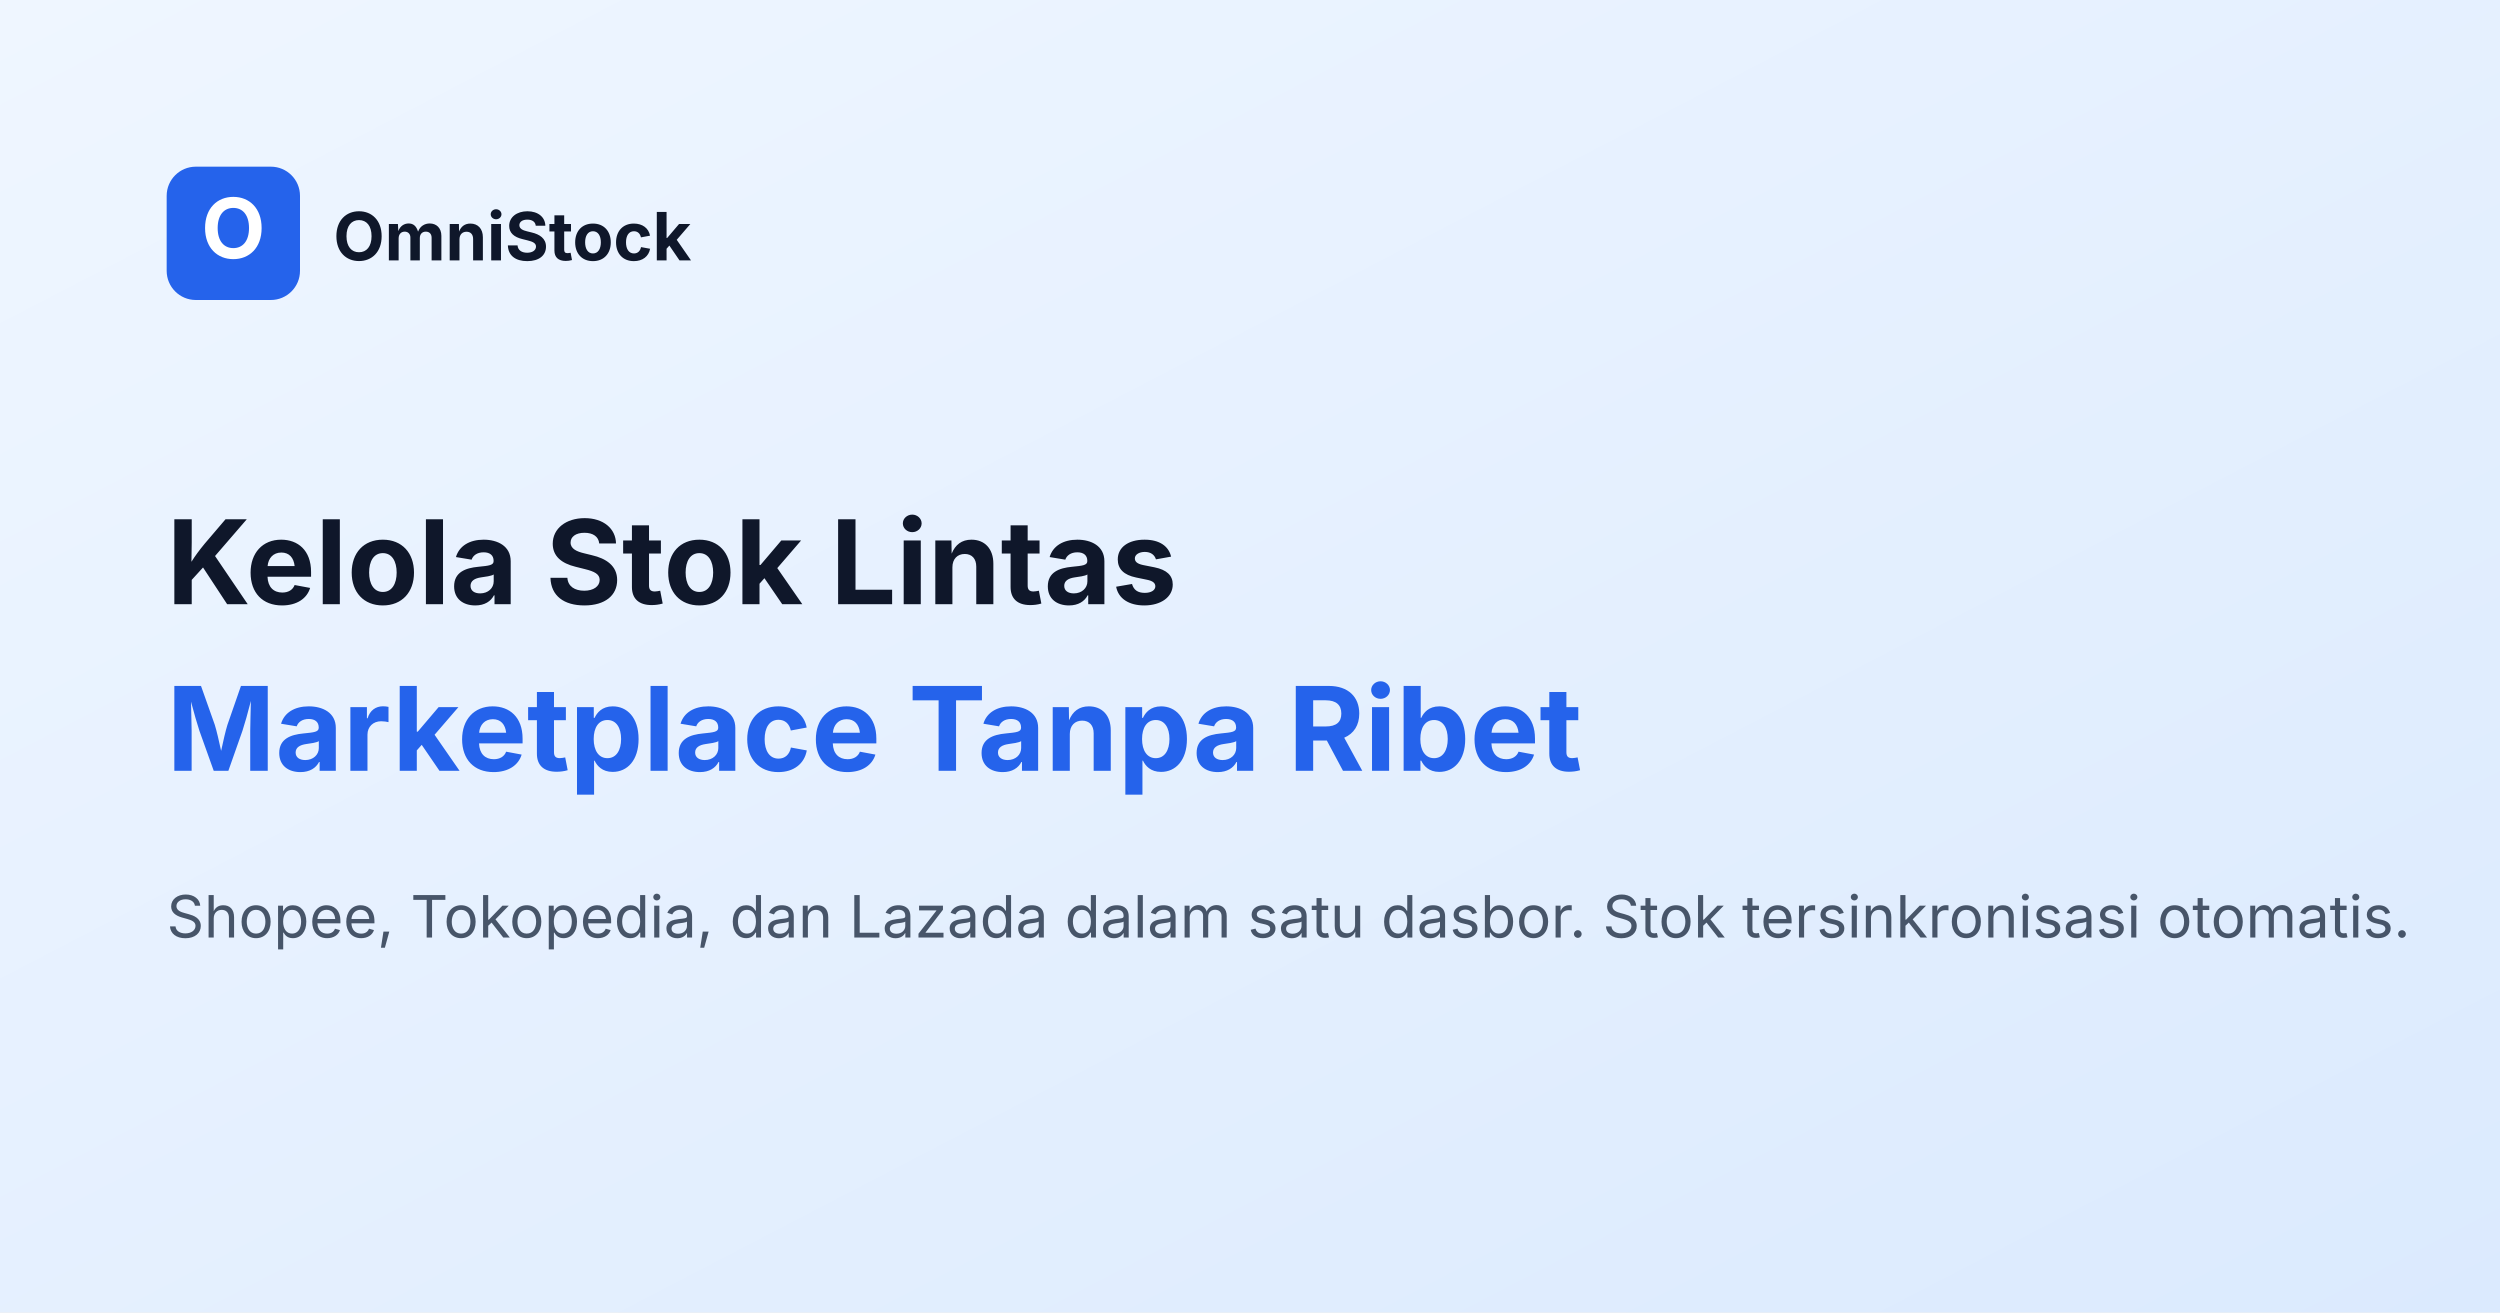
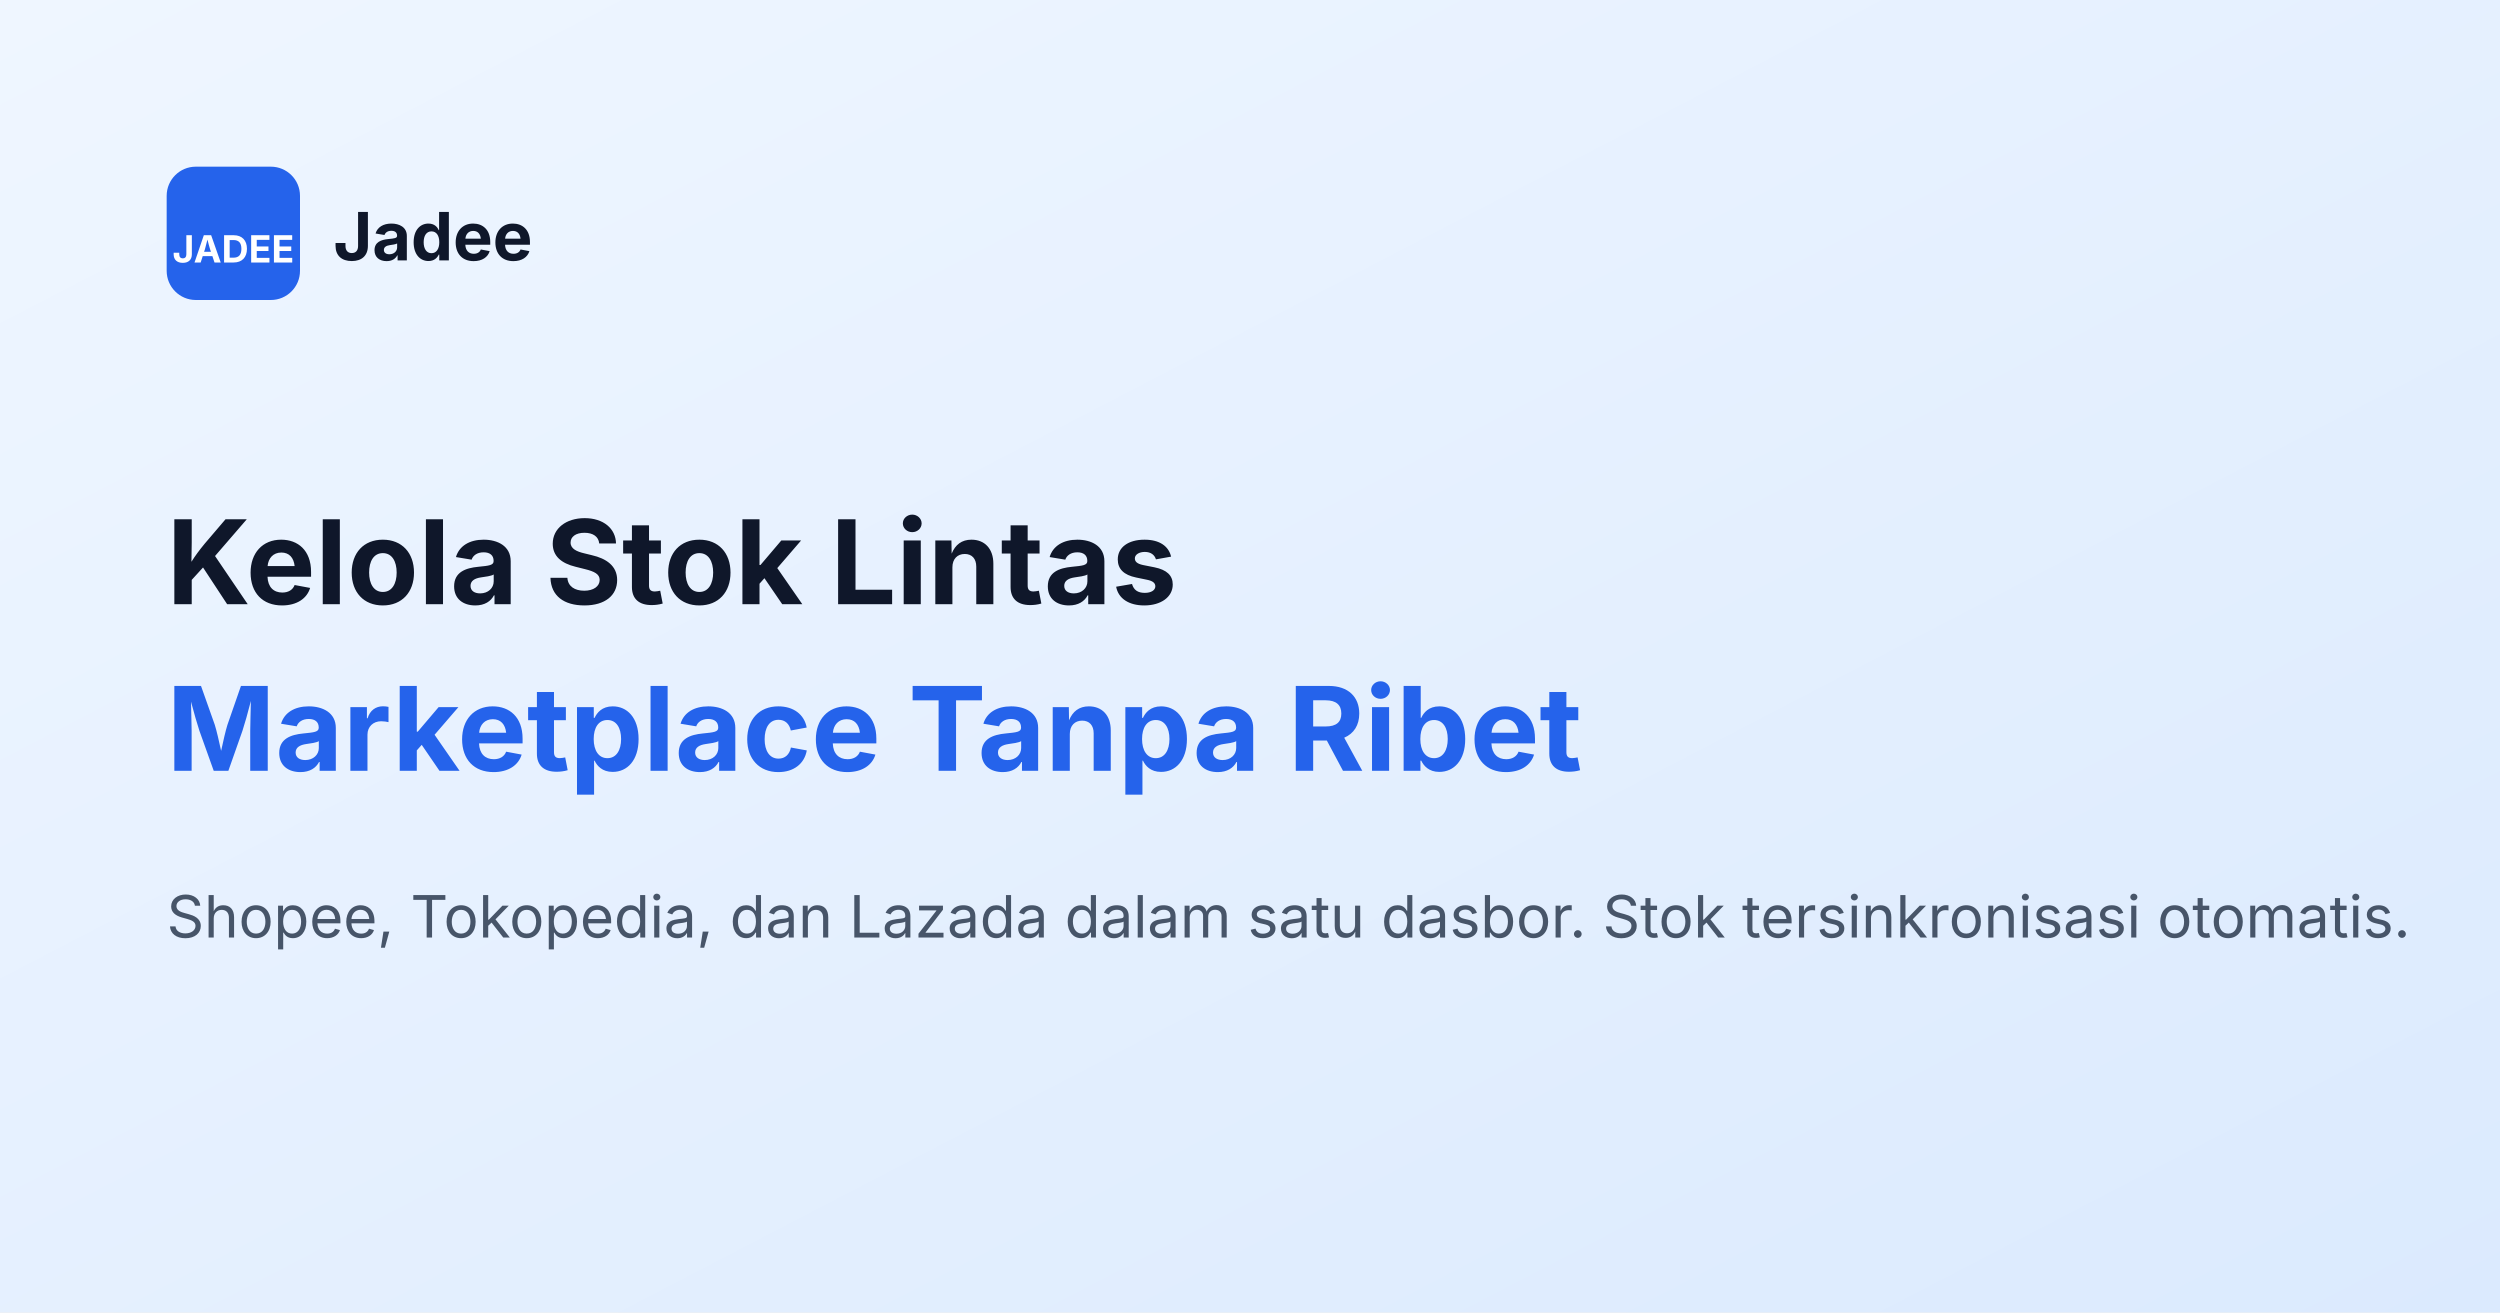
<svg xmlns="http://www.w3.org/2000/svg" viewBox="0 0 1200 630" width="1200" height="630">
  <defs>
    <linearGradient id="bg" x1="0%" y1="0%" x2="100%" y2="100%">
      <stop offset="0%" stop-color="#eff6ff" />
      <stop offset="100%" stop-color="#dbeafe" />
    </linearGradient>
  </defs>
  <rect width="1200" height="630" fill="url(#bg)" />
  <rect x="80" y="80" width="64" height="64" rx="14" fill="#2563eb" />
-   <text x="112" y="124" font-family="Inter, sans-serif" font-size="40" font-weight="700" fill="white" text-anchor="middle">O</text>
-   <text x="160" y="125" font-family="Inter, sans-serif" font-size="32" font-weight="700" fill="#0f172a">OmniStock</text>
+   <text x="112" y="126" font-family="Inter, sans-serif" font-size="18" font-weight="700" fill="white" text-anchor="middle">JADEE</text>
+   <text x="160" y="125" font-family="Inter, sans-serif" font-size="32" font-weight="700" fill="#0f172a">Jadee</text>
  <text x="80" y="290" font-family="Inter, sans-serif" font-size="56" font-weight="700" fill="#0f172a">Kelola Stok Lintas</text>
  <text x="80" y="370" font-family="Inter, sans-serif" font-size="56" font-weight="700" fill="#2563eb">Marketplace Tanpa Ribet</text>
  <text x="80" y="450" font-family="Inter, sans-serif" font-size="28" font-weight="400" fill="#475569">Shopee, Tokopedia, dan Lazada dalam satu dasbor. Stok tersinkronisasi otomatis.</text>
</svg>
